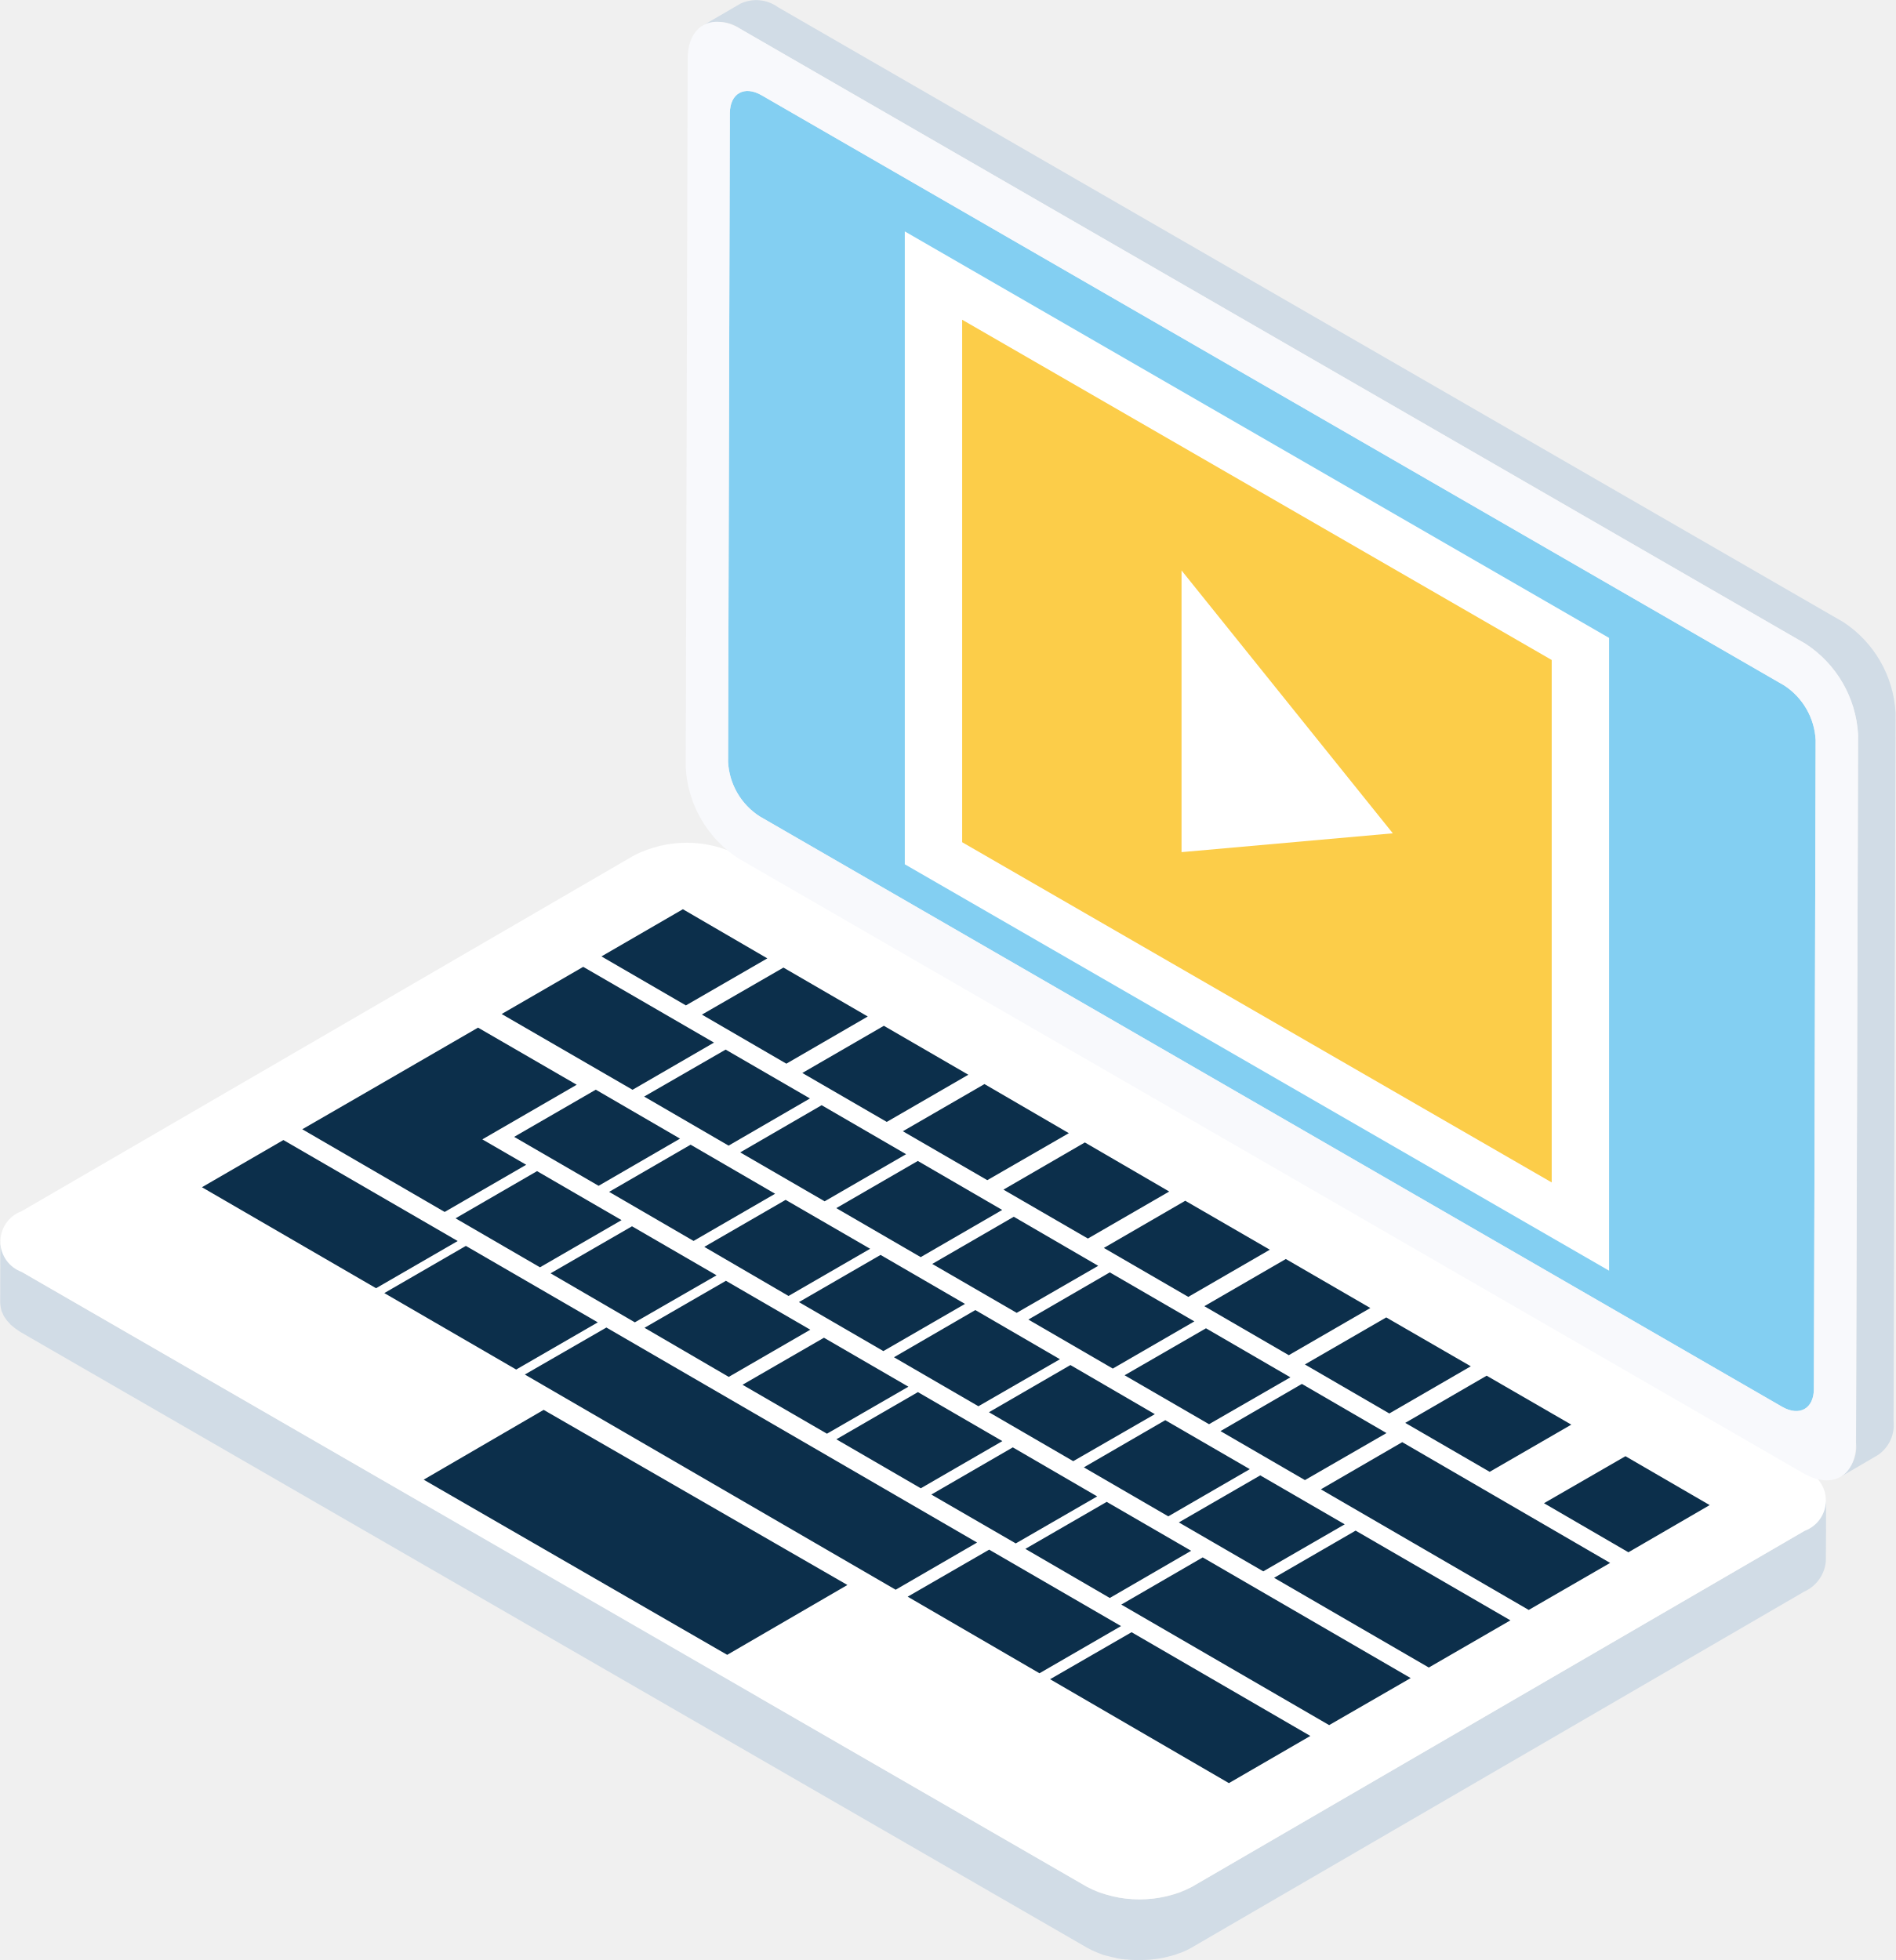
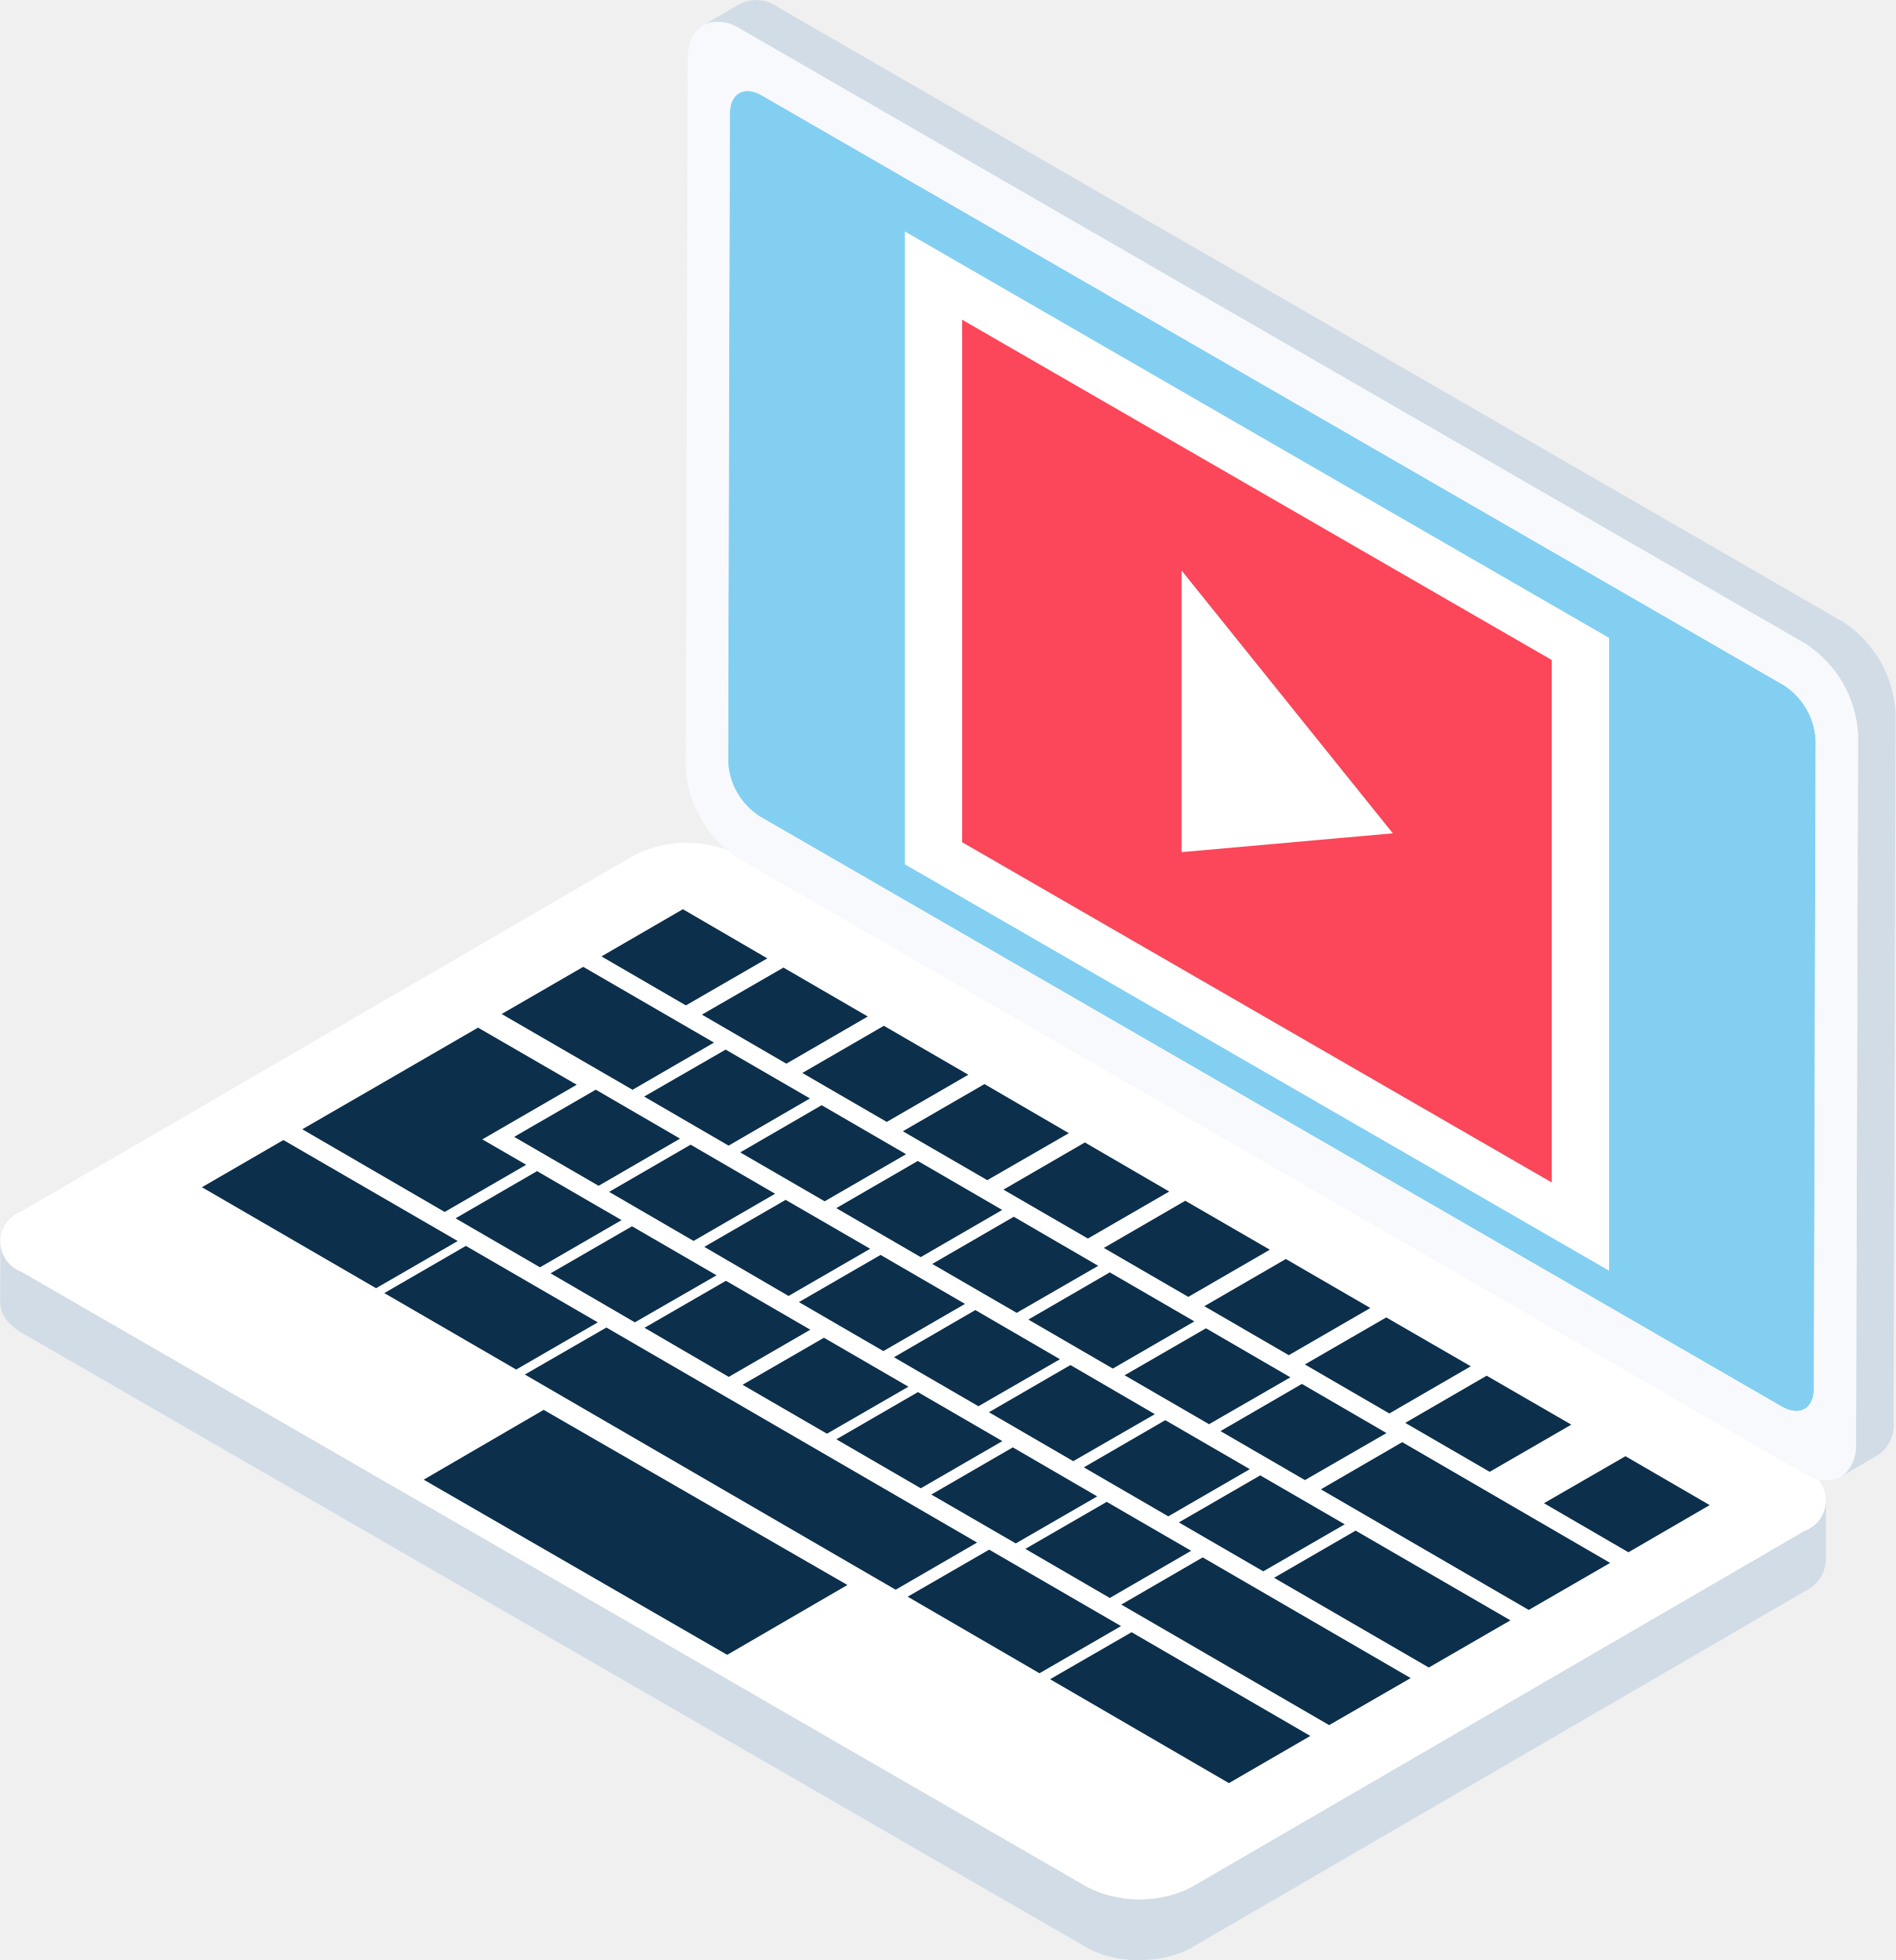
- <svg xmlns="http://www.w3.org/2000/svg" width="76.324" height="78.93" viewBox="0 0 76.324 78.93">
+ <svg xmlns="http://www.w3.org/2000/svg" id="Grupo_1207466" data-name="Grupo 1207466" width="76.324" height="78.93" viewBox="0 0 76.324 78.93">
  <defs>
-     <clipPath id="a">
-       <path fill="none" d="M0 0h76.324v78.93H0z" />
+     <clipPath id="clip-path">
+       <rect id="Rectángulo_564740" data-name="Rectángulo 564740" width="76.324" height="78.93" fill="none" />
    </clipPath>
  </defs>
-   <g clip-path="url(#a)">
-     <path fill="#83cff2" d="M30.66 3.834c-.694-.4-1.271-.072-1.275.729l-.069 26.124a2.78 2.78 0 0 0 1.269 2.187l41.17 23.777c.7.4 1.277.08 1.28-.721l.071-26.127a2.8 2.8 0 0 0-1.266-2.2Z" />
-     <path fill="#d1dce6" d="M.006 49.991a.4.4 0 0 0 .011.092l.009.086.014.083.024.088c.008.032.02.045.034.071a.3.3 0 0 0 .041.094l.039.067a1 1 0 0 0 .066.1l.053.063c.031.044.069.081.108.127.024.019.039.038.064.06a1 1 0 0 0 .08.067.5.5 0 0 0 .091.069 1 1 0 0 0 .092.067 2 2 0 0 0 .149.1l16.175 9.335v-.973l3.566-2.078-5.155-3v-.384l-.337.2-7.004-4.072.006-2.446 3.278-1.9.758.439v-.874l1.1-.635 2.176-1.263 3.8-2.2.95.548v-1.1l3.283-1.9.735.426v-.849l3.279-1.9 3.4 1.974v.751l.653-.374 3.392 1.971v.747l.652-.374 3.4 1.973v.751l.653-.376 3.4 1.976v.752l.652-.378 3.4 1.973v.749l.647-.373 3.4 1.973v.747l.646-.374 3.4 1.976v.751l.646-.374 3.4 1.97v.752l.642-.374 3.406 1.971-.006 2.446-1.905 1.1.813.472v-.852l3.281-1.894 3.394 1.971-.006 2.447-3.273 1.9-.738-.428v.854l-3.276 1.893-.754-.421v.851l-3.287 1.9-.729-.425v.851l-3.284 1.9-.751-.439v.873l-3.282 1.889-7.2-4.18v-.487l-.418.243-5.32-3.076v-.563l-.481.28-1.941-1.127-.006.939-3.566 2.071 13.223 7.634a4 4 0 0 0 .414.2q.07.026.127.045.15.05.3.088c.15.038.177.05.268.069.127.025.257.05.387.066l.074.006a5 5 0 0 0 .5.031h.081c.165 0 .329-.013.492-.027a.4.4 0 0 1 .081-.009c.158-.019.32-.047.473-.08.031-.009.064-.014.089-.023q.223-.056.434-.13l.047-.017a3.5 3.5 0 0 0 .456-.216l24.668-14.337a1.48 1.48 0 0 0 .866-1.213c0 .816 0 1.631-.009 2.444a1.48 1.48 0 0 1-.866 1.214L47.982 78.429a3 3 0 0 1-.448.213h-.008c-.017.008-.034.011-.052.017a2 2 0 0 1-.3.1 1 1 0 0 1-.127.031 1 1 0 0 1-.092.024c-.033.009-.06.016-.091.022a3 3 0 0 1-.295.049 1 1 0 0 1-.091.011l-.071.008-.132.014c-.1.008-.2.011-.291.013h-.305a3 3 0 0 1-.327-.022h-.028l-.075-.008c-.088-.011-.185-.019-.276-.038-.034-.006-.072-.024-.1-.03a2 2 0 0 1-.265-.063c-.052-.016-.11-.02-.166-.038s-.089-.036-.136-.053-.078-.03-.121-.047a3 3 0 0 1-.421-.2L.874 53.67l-.1-.06a.3.3 0 0 0-.047-.036 1 1 0 0 1-.1-.067c-.031-.024-.06-.045-.091-.074s-.05-.041-.074-.061-.03-.02-.038-.03l-.03-.039c-.038-.039-.078-.085-.114-.124l-.023-.032-.016-.025-.071-.1-.031-.05-.009-.025c-.017-.036-.028-.066-.042-.1l-.028-.049v-.017c-.006-.03-.016-.063-.022-.094a.2.2 0 0 1-.013-.063v-.013a.4.4 0 0 1-.011-.092c0-.02-.006-.044-.006-.066v-.019c0-.816.006-1.63.006-2.447" />
-     <path fill="#fff" d="m.868 48.778 24.67-14.334a4.66 4.66 0 0 1 4.224 0l42.885 24.755a1.3 1.3 0 0 1 .013 2.449L47.99 75.984a4.66 4.66 0 0 1-4.223 0L.882 51.224a1.3 1.3 0 0 1-.014-2.446" />
-     <path fill="#0c2f4b" d="m29.217 42.268-3.281 1.891 3.4 1.976 3.276-1.9Zm-5.228 1.614-3.287 1.9 3.4 1.971 3.279-1.9Z" />
-     <path fill="#0c2f4b" d="m19.248 41.383-3.8 2.2-2.177 1.258-1.1.635 5.733 3.33 3.283-1.9-1.766-1.023 3.8-2.2Zm8.559 4.714-3.281 1.9 3.4 1.976 3.283-1.9Zm-16.396-.187-3.28 1.9 7.011 4.067 3.287-1.9Zm7.347 4.263-3.284 1.9 5.31 3.079 3.286-1.9Zm10.471 1.405-3.278 1.893 3.392 1.977 3.283-1.9Zm-1.733-14.963-3.279 1.9 3.4 1.973 3.279-1.894Zm4.049 2.35-3.283 1.894 3.4 1.976 3.278-1.9Zm-8.062-.03-3.284 1.9 5.27 3.051 3.279-1.9Zm12.105 2.374-3.283 1.9 3.4 1.971 3.284-1.9Zm4.051 2.347-3.286 1.9 3.4 1.97 3.283-1.893Zm-6.556.851-3.279 1.9 3.4 1.97 3.279-1.897Zm10.598 1.5-3.278 1.9 3.4 1.97 3.275-1.894Zm-6.726.745-3.283 1.9 3.4 1.973 3.281-1.9Zm-15.331.41-3.282 1.9 3.4 1.973 3.284-1.9Zm26.1 1.193-3.278 1.9 3.4 1.971 3.283-1.9Zm-16.091-.036-3.275 1.893 3.392 1.977 3.286-1.9Zm9.186.68-3.283 1.9 3.4 1.97 3.283-1.894Zm-15.372.384-3.279 1.894 3.394 1.974 3.29-1.894Zm10.008 1.153-3.287 1.9 3.4 1.973 3.287-1.9Zm16.318.165-3.281 1.9 3.4 1.973 3.284-1.9Zm-7.088.538-3.279 1.9 3.4 1.974 3.284-1.9Zm-5.414 1.518-3.276 1.9 3.4 1.973 3.283-1.893Zm16.545.296-3.276 1.894 3.4 1.974 3.281-1.9Zm-7.258.438-3.277 1.892 3.4 1.97 3.276-1.888Zm-15.382.38-3.279 1.894 3.4 1.971 3.279-1.893Zm9.924 1.1-3.281 1.9 3.394 1.971 3.286-1.893Zm16.759.429-3.278 1.9 3.4 1.971 3.287-1.9Zm-7.439.331-3.278 1.9 3.4 1.973 3.284-1.894Zm-15.461.33-3.284 1.9 3.4 1.973 3.284-1.9Zm9.96 1.13-3.279 1.9 3.4 1.973 3.283-1.9Zm-6.139 1.095-3.281 1.9 3.4 1.968 3.279-1.893Zm24.668.356-3.281 1.893 3.4 1.976 3.272-1.9Zm-14.705.772-3.278 1.894 3.4 1.971 3.279-1.894ZM24.416 53.46l-3.284 1.893 14.931 8.666 3.278-1.9Zm20.145 7.021-3.276 1.893 3.4 1.977 3.276-1.9Zm11.899-2.405-3.276 1.9 8.369 4.857 3.278-1.894Zm-34.57-1.3-4.831 2.811 12.221 7.054 4.84-2.813Zm32.693 4.863-3.283 1.9 6.23 3.613 3.286-1.9Zm-14.755.766-3.281 1.894 5.307 3.084 3.283-1.9Zm8.598.312-3.278 1.9 8.369 4.854 3.283-1.894Zm-2.864 3.013-3.281 1.893 7.2 4.184 3.279-1.9Z" />
-     <path fill="#d1dce6" d="m28.536.889.075-.044q.307-.173.606-.351c.299-.178.4-.23.6-.349a1.49 1.49 0 0 1 1.507.144l42.885 24.756a4.67 4.67 0 0 1 2.115 3.655l-.081 28.535a1.46 1.46 0 0 1-.617 1.351c-.506.3-1.006.592-1.51.882a1.48 1.48 0 0 0 .617-1.358l.083-28.525a4.67 4.67 0 0 0-2.117-3.66L29.816 1.167a1.48 1.48 0 0 0-1.5-.144q.111-.065.224-.135" />
-     <path fill="#f8f9fc" d="M72.697 25.924a4.67 4.67 0 0 1 2.117 3.66l-.085 28.525c0 1.344-.956 1.89-2.122 1.217L29.725 34.565a4.67 4.67 0 0 1-2.115-3.662l.079-28.526c0-1.344.959-1.883 2.128-1.21Zm-43.381 4.763a2.78 2.78 0 0 0 1.273 2.189l41.166 23.776c.7.4 1.277.08 1.28-.721l.071-26.126a2.8 2.8 0 0 0-1.264-2.2L30.661 3.834c-.694-.4-1.269-.072-1.274.729Z" />
-     <path fill="#fff" d="M64.789 25.689 36.431 9.319v25.486l28.358 16.366Z" />
-     <path fill="#fccd49" d="M62.478 26.578 38.741 12.876v21.041l23.737 13.7Z" />
-     <path fill="#fff" d="m47.574 22.972 8.507 10.586-8.507.758Z" />
+   <g id="Grupo_1207465" data-name="Grupo 1207465" transform="translate(0 0)" clip-path="url(#clip-path)">
+     <path id="Trazado_1281393" data-name="Trazado 1281393" d="M20.054,2.509c-.694-.4-1.271-.072-1.275.729L18.71,29.362a2.782,2.782,0,0,0,1.269,2.187l41.17,23.777c.7.4,1.277.08,1.28-.721L62.5,28.478a2.8,2.8,0,0,0-1.266-2.2Z" transform="translate(10.606 1.325)" fill="#83cff2" />
+     <path id="Trazado_1281394" data-name="Trazado 1281394" d="M.006,36.744a.373.373,0,0,0,.011.092.578.578,0,0,0,.009.086.706.706,0,0,0,.014.083c.009.03.016.056.024.088s.02.045.034.071a.329.329,0,0,0,.041.094l.039.067a.931.931,0,0,0,.066.1c.016.022.036.041.053.063.031.044.069.081.108.127.024.019.039.038.064.06a.9.9,0,0,0,.08.067.513.513,0,0,0,.091.069.666.666,0,0,0,.092.067,1.742,1.742,0,0,0,.149.1l16.175,9.335,0-.973,3.566-2.078-5.155-3v-.384l-.337.2L8.126,37.006l.006-2.446,3.278-1.9.758.439,0-.874,1.1-.635,2.176-1.263,3.8-2.2.95.548,0-1.1,3.283-1.9.735.426v-.849l3.279-1.9,3.4,1.974,0,.751.653-.374,3.392,1.971v.747l.652-.374,3.4,1.973,0,.751.653-.376,3.4,1.976,0,.752.652-.378,3.4,1.973v.749l.647-.373,3.4,1.973v.747l.646-.374,3.4,1.976,0,.751.646-.374,3.4,1.97v.752l.642-.374,3.406,1.971-.006,2.446-1.905,1.1.813.472v-.852l3.281-1.894,3.394,1.971-.006,2.447-3.273,1.9-.738-.428,0,.854-3.276,1.893L60.81,53.6v.851l-3.287,1.9-.729-.425,0,.851-3.284,1.9-.751-.439,0,.873L49.477,61l-7.2-4.18v-.487l-.418.243L36.539,53.5v-.563l-.481.28L34.117,52.09l-.006.939L30.545,55.1l13.223,7.634a3.552,3.552,0,0,0,.414.2c.047.017.088.033.127.045.1.034.2.063.3.088s.177.05.268.069c.127.025.257.05.387.066a.61.61,0,0,0,.074.006,4.467,4.467,0,0,0,.5.031l.081,0c.165,0,.329-.013.492-.027a.351.351,0,0,1,.081-.009c.158-.019.32-.047.473-.08.031-.009.064-.014.089-.023.149-.038.293-.08.434-.13a.348.348,0,0,0,.047-.017,3.486,3.486,0,0,0,.456-.216L72.659,48.4a1.478,1.478,0,0,0,.866-1.213c0,.816,0,1.631-.009,2.444a1.475,1.475,0,0,1-.866,1.214L47.982,65.182a2.879,2.879,0,0,1-.448.213l-.008,0c-.017.008-.034.011-.052.017a2.225,2.225,0,0,1-.3.1.716.716,0,0,1-.127.031.884.884,0,0,1-.092.024c-.033.009-.06.016-.091.022a2.747,2.747,0,0,1-.295.049.577.577,0,0,1-.091.011l-.071.008-.132.014c-.1.008-.2.011-.291.013h-.078c-.024,0-.052,0-.08,0-.045,0-.1,0-.147,0a2.5,2.5,0,0,1-.327-.022l-.028,0a.61.61,0,0,1-.075-.008c-.088-.011-.185-.019-.276-.038-.034-.006-.072-.024-.1-.03a2.237,2.237,0,0,1-.265-.063c-.052-.016-.11-.02-.166-.038s-.089-.036-.136-.053-.078-.03-.121-.047a2.954,2.954,0,0,1-.421-.2L.874,40.423l-.1-.06a.314.314,0,0,0-.047-.036,1.077,1.077,0,0,1-.1-.067c-.031-.024-.06-.045-.091-.074s-.05-.041-.074-.061-.03-.02-.038-.03a.324.324,0,0,1-.03-.039c-.038-.039-.078-.085-.114-.124A.3.3,0,0,0,.257,39.9a.139.139,0,0,1-.016-.025c-.027-.038-.05-.071-.071-.1l-.031-.05L.13,39.7c-.017-.036-.028-.066-.042-.1a.444.444,0,0,0-.028-.049l0-.017c-.006-.03-.016-.063-.022-.094a.186.186,0,0,1-.013-.063l0-.013a.356.356,0,0,1-.011-.092c0-.02-.006-.044-.006-.066v-.019c0-.816.006-1.63.006-2.447" transform="translate(0 13.247)" fill="#d1dce6" />
+     <path id="Trazado_1281395" data-name="Trazado 1281395" d="M.866,36.5l24.67-14.334a4.657,4.657,0,0,1,4.224,0L72.645,46.921a1.3,1.3,0,0,1,.013,2.449L47.988,63.706a4.659,4.659,0,0,1-4.223,0L.88,38.946A1.3,1.3,0,0,1,.866,36.5" transform="translate(0.002 12.278)" fill="#fff" />
+     <path id="Trazado_1281396" data-name="Trazado 1281396" d="M19.834,26.976l-3.281,1.891,3.4,1.976,3.276-1.9Z" transform="translate(9.383 15.292)" fill="#0c2f4b" />
+     <path id="Trazado_1281397" data-name="Trazado 1281397" d="M16.5,28.006l-3.287,1.9,3.4,1.971,3.279-1.9Z" transform="translate(7.489 15.876)" fill="#0c2f4b" />
+     <path id="Trazado_1281398" data-name="Trazado 1281398" d="M14.844,26.411l-3.8,2.2L8.867,29.869l-1.1.635,5.733,3.33,3.283-1.9-1.766-1.023,3.8-2.2Z" transform="translate(4.404 14.972)" fill="#0c2f4b" />
+     <path id="Trazado_1281399" data-name="Trazado 1281399" d="M18.934,29.42l-3.281,1.9,3.4,1.976,3.283-1.9Z" transform="translate(8.873 16.677)" fill="#0c2f4b" />
+     <path id="Trazado_1281400" data-name="Trazado 1281400" d="M8.469,29.3,5.189,31.2,12.2,35.267l3.287-1.9Z" transform="translate(2.942 16.61)" fill="#0c2f4b" />
+     <path id="Trazado_1281401" data-name="Trazado 1281401" d="M13.16,32.021l-3.284,1.9L15.186,37,18.472,35.1Z" transform="translate(5.598 18.152)" fill="#0c2f4b" />
+     <path id="Trazado_1281402" data-name="Trazado 1281402" d="M19.84,32.918l-3.278,1.893,3.392,1.977,3.283-1.9Z" transform="translate(9.389 18.66)" fill="#0c2f4b" />
+     <path id="Trazado_1281403" data-name="Trazado 1281403" d="M18.735,23.368l-3.279,1.9,3.4,1.973,3.279-1.894Z" transform="translate(8.761 13.247)" fill="#0c2f4b" />
+     <path id="Trazado_1281404" data-name="Trazado 1281404" d="M21.32,24.868l-3.283,1.894,3.4,1.976,3.278-1.9Z" transform="translate(10.225 14.097)" fill="#0c2f4b" />
+     <path id="Trazado_1281405" data-name="Trazado 1281405" d="M16.175,24.849l-3.284,1.9L18.161,29.8l3.279-1.9Z" transform="translate(7.308 14.086)" fill="#0c2f4b" />
+     <path id="Trazado_1281406" data-name="Trazado 1281406" d="M23.9,26.364l-3.283,1.9,3.4,1.971,3.284-1.9Z" transform="translate(11.688 14.945)" fill="#0c2f4b" />
+     <path id="Trazado_1281407" data-name="Trazado 1281407" d="M26.487,27.862l-3.286,1.9,3.4,1.97,3.283-1.893Z" transform="translate(13.152 15.794)" fill="#0c2f4b" />
+     <path id="Trazado_1281408" data-name="Trazado 1281408" d="M22.3,28.405l-3.279,1.9,3.4,1.97L25.7,30.378Z" transform="translate(10.783 16.102)" fill="#0c2f4b" />
+     <path id="Trazado_1281409" data-name="Trazado 1281409" d="M29.064,29.362l-3.278,1.9,3.4,1.97,3.275-1.894Z" transform="translate(14.617 16.645)" fill="#0c2f4b" />
+     <path id="Trazado_1281410" data-name="Trazado 1281410" d="M24.773,29.838l-3.283,1.9,3.4,1.973,3.281-1.9Z" transform="translate(12.182 16.914)" fill="#0c2f4b" />
+     <path id="Trazado_1281411" data-name="Trazado 1281411" d="M14.988,30.1,11.706,32l3.4,1.973,3.284-1.9Z" transform="translate(6.636 17.062)" fill="#0c2f4b" />
+     <path id="Trazado_1281412" data-name="Trazado 1281412" d="M31.644,30.861l-3.278,1.9,3.4,1.971,3.283-1.9Z" transform="translate(16.08 17.494)" fill="#0c2f4b" />
+     <path id="Trazado_1281413" data-name="Trazado 1281413" d="M21.375,30.838,18.1,32.731l3.392,1.977,3.286-1.9Z" transform="translate(10.258 17.481)" fill="#0c2f4b" />
+     <path id="Trazado_1281414" data-name="Trazado 1281414" d="M27.239,31.272l-3.283,1.9,3.4,1.97,3.283-1.894Z" transform="translate(13.58 17.727)" fill="#0c2f4b" />
+     <path id="Trazado_1281415" data-name="Trazado 1281415" d="M17.427,31.517l-3.279,1.894,3.394,1.974,3.29-1.894Z" transform="translate(8.02 17.866)" fill="#0c2f4b" />
+     <path id="Trazado_1281416" data-name="Trazado 1281416" d="M23.817,32.253l-3.287,1.9,3.4,1.973,3.287-1.9Z" transform="translate(11.638 18.283)" fill="#0c2f4b" />
+     <path id="Trazado_1281417" data-name="Trazado 1281417" d="M34.229,32.358l-3.281,1.9,3.4,1.973,3.284-1.9Z" transform="translate(17.544 18.343)" fill="#0c2f4b" />
+     <path id="Trazado_1281418" data-name="Trazado 1281418" d="M29.705,32.7l-3.279,1.9,3.4,1.974,3.284-1.9Z" transform="translate(14.98 18.539)" fill="#0c2f4b" />
+     <path id="Trazado_1281419" data-name="Trazado 1281419" d="M26.249,33.67l-3.276,1.9,3.4,1.973,3.283-1.893Z" transform="translate(13.022 19.087)" fill="#0c2f4b" />
+     <path id="Trazado_1281420" data-name="Trazado 1281420" d="M36.808,33.859l-3.276,1.894,3.4,1.974,3.281-1.9Z" transform="translate(19.008 19.194)" fill="#0c2f4b" />
+     <path id="Trazado_1281421" data-name="Trazado 1281421" d="M32.177,34.139,28.9,36.031l3.4,1.97,3.276-1.888Z" transform="translate(16.381 19.352)" fill="#0c2f4b" />
+     <path id="Trazado_1281422" data-name="Trazado 1281422" d="M22.36,34.381l-3.279,1.894,3.4,1.971,3.279-1.893Z" transform="translate(10.816 19.49)" fill="#0c2f4b" />
+     <path id="Trazado_1281423" data-name="Trazado 1281423" d="M28.694,35.083l-3.281,1.9,3.394,1.971,3.286-1.893Z" transform="translate(14.406 19.888)" fill="#0c2f4b" />
+     <path id="Trazado_1281424" data-name="Trazado 1281424" d="M39.389,35.357l-3.278,1.9,3.4,1.971,3.287-1.9Z" transform="translate(20.47 20.043)" fill="#0c2f4b" />
+     <path id="Trazado_1281425" data-name="Trazado 1281425" d="M34.641,35.568l-3.278,1.9,3.4,1.973,3.284-1.894Z" transform="translate(17.779 20.163)" fill="#0c2f4b" />
+     <path id="Trazado_1281426" data-name="Trazado 1281426" d="M24.776,35.779l-3.284,1.9,3.4,1.973,3.284-1.9Z" transform="translate(12.183 20.282)" fill="#0c2f4b" />
+     <path id="Trazado_1281427" data-name="Trazado 1281427" d="M31.131,36.5l-3.279,1.9,3.4,1.973,3.283-1.9Z" transform="translate(15.788 20.691)" fill="#0c2f4b" />
+     <path id="Trazado_1281428" data-name="Trazado 1281428" d="M27.213,37.2l-3.281,1.9,3.4,1.968,3.279-1.893Z" transform="translate(13.567 21.086)" fill="#0c2f4b" />
+     <path id="Trazado_1281429" data-name="Trazado 1281429" d="M42.957,37.426l-3.281,1.893,3.4,1.976,3.272-1.9Z" transform="translate(22.491 21.216)" fill="#0c2f4b" />
+     <path id="Trazado_1281430" data-name="Trazado 1281430" d="M33.571,37.919l-3.278,1.894,3.4,1.971,3.279-1.894Z" transform="translate(17.172 21.495)" fill="#0c2f4b" />
+     <path id="Trazado_1281431" data-name="Trazado 1281431" d="M16.771,34.119l-3.284,1.893,14.931,8.666,3.278-1.9Z" transform="translate(7.645 19.341)" fill="#0c2f4b" />
+     <path id="Trazado_1281432" data-name="Trazado 1281432" d="M29.625,38.6l-3.276,1.893,3.4,1.977,3.276-1.9Z" transform="translate(14.936 21.881)" fill="#0c2f4b" />
+     <path id="Trazado_1281433" data-name="Trazado 1281433" d="M37.219,37.065l-3.276,1.9,8.369,4.857,3.278-1.894Z" transform="translate(19.241 21.011)" fill="#0c2f4b" />
+     <path id="Trazado_1281434" data-name="Trazado 1281434" d="M15.718,36.235l-4.831,2.811L23.108,46.1l4.84-2.813Z" transform="translate(6.172 20.541)" fill="#0c2f4b" />
+     <path id="Trazado_1281435" data-name="Trazado 1281435" d="M36.023,39.339l-3.283,1.9,6.23,3.613,3.286-1.9Z" transform="translate(18.56 22.3)" fill="#0c2f4b" />
+     <path id="Trazado_1281436" data-name="Trazado 1281436" d="M26.606,39.828l-3.281,1.894,5.307,3.084,3.283-1.9Z" transform="translate(13.222 22.577)" fill="#0c2f4b" />
+     <path id="Trazado_1281437" data-name="Trazado 1281437" d="M32.092,40.027l-3.278,1.9,8.369,4.854,3.283-1.894Z" transform="translate(16.334 22.69)" fill="#0c2f4b" />
+     <path id="Trazado_1281438" data-name="Trazado 1281438" d="M30.265,41.95l-3.281,1.893,7.2,4.184,3.279-1.9Z" transform="translate(15.297 23.78)" fill="#0c2f4b" />
+     <path id="Trazado_1281439" data-name="Trazado 1281439" d="M18.293.889a.522.522,0,0,0,.075-.044c.205-.116.407-.232.606-.351s.4-.23.6-.349a1.491,1.491,0,0,1,1.507.144L63.966,25.045A4.67,4.67,0,0,1,66.081,28.7L66,57.235a1.461,1.461,0,0,1-.617,1.351c-.506.3-1.006.592-1.51.882a1.479,1.479,0,0,0,.617-1.358l.083-28.525a4.667,4.667,0,0,0-2.117-3.66L19.573,1.167a1.479,1.479,0,0,0-1.5-.144c.074-.044.149-.088.224-.135" transform="translate(10.243 0)" fill="#d1dce6" />
+     <path id="Trazado_1281440" data-name="Trazado 1281440" d="M62.708,25.607a4.67,4.67,0,0,1,2.117,3.66L64.74,57.792c0,1.344-.956,1.89-2.122,1.217L19.736,34.248a4.668,4.668,0,0,1-2.115-3.662L17.7,2.06c0-1.344.959-1.883,2.128-1.21ZM19.327,30.37A2.78,2.78,0,0,0,20.6,32.559L61.766,56.335c.7.4,1.277.08,1.28-.721l.071-26.126a2.806,2.806,0,0,0-1.264-2.2L20.672,3.517c-.694-.4-1.269-.072-1.274.729Z" transform="translate(9.989 0.317)" fill="#f8f9fc" />
+     <path id="Trazado_1281441" data-name="Trazado 1281441" d="M51.609,22.318,23.251,5.948V31.434L51.609,47.8Z" transform="translate(13.18 3.371)" fill="#fff" />
+     <path id="Trazado_1281442" data-name="Trazado 1281442" d="M48.462,21.92,24.725,8.218V29.259l23.737,13.7Z" transform="translate(14.016 4.658)" fill="#fc4659" />
+     <path id="Trazado_1281443" data-name="Trazado 1281443" d="M30.362,14.661l8.507,10.586-8.507.758Z" transform="translate(17.212 8.311)" fill="#fff" />
  </g>
</svg>
